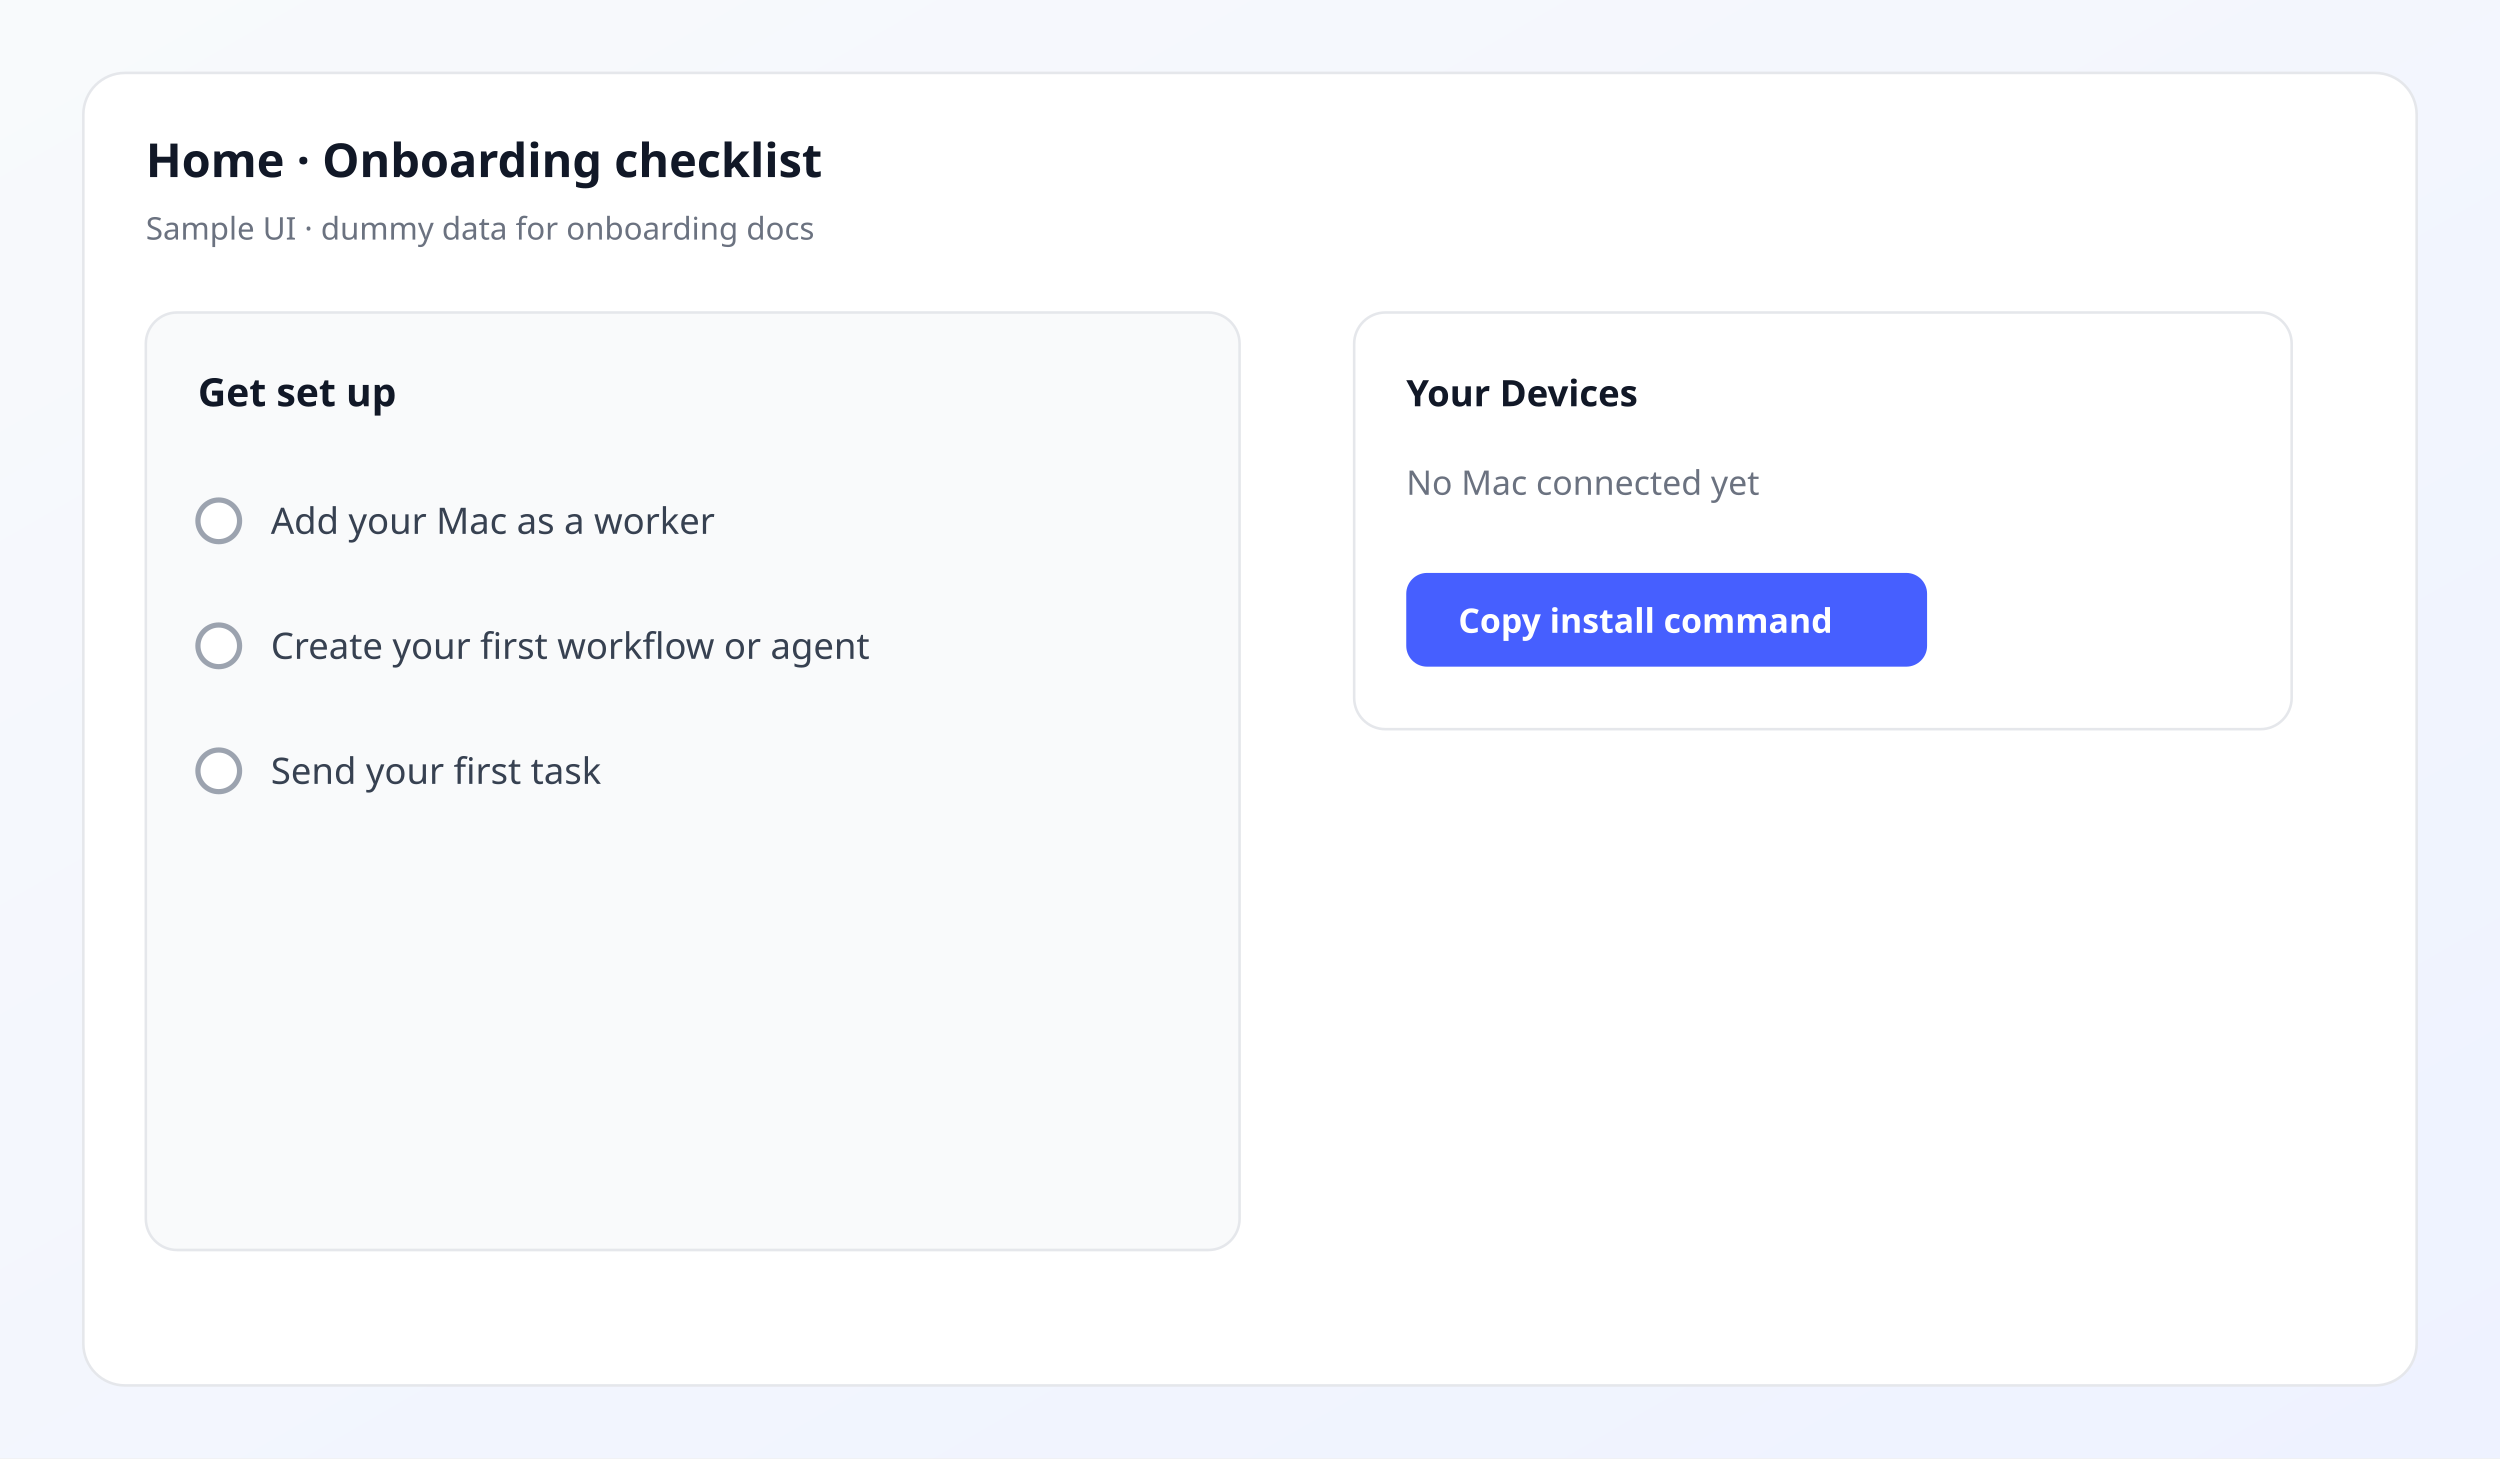
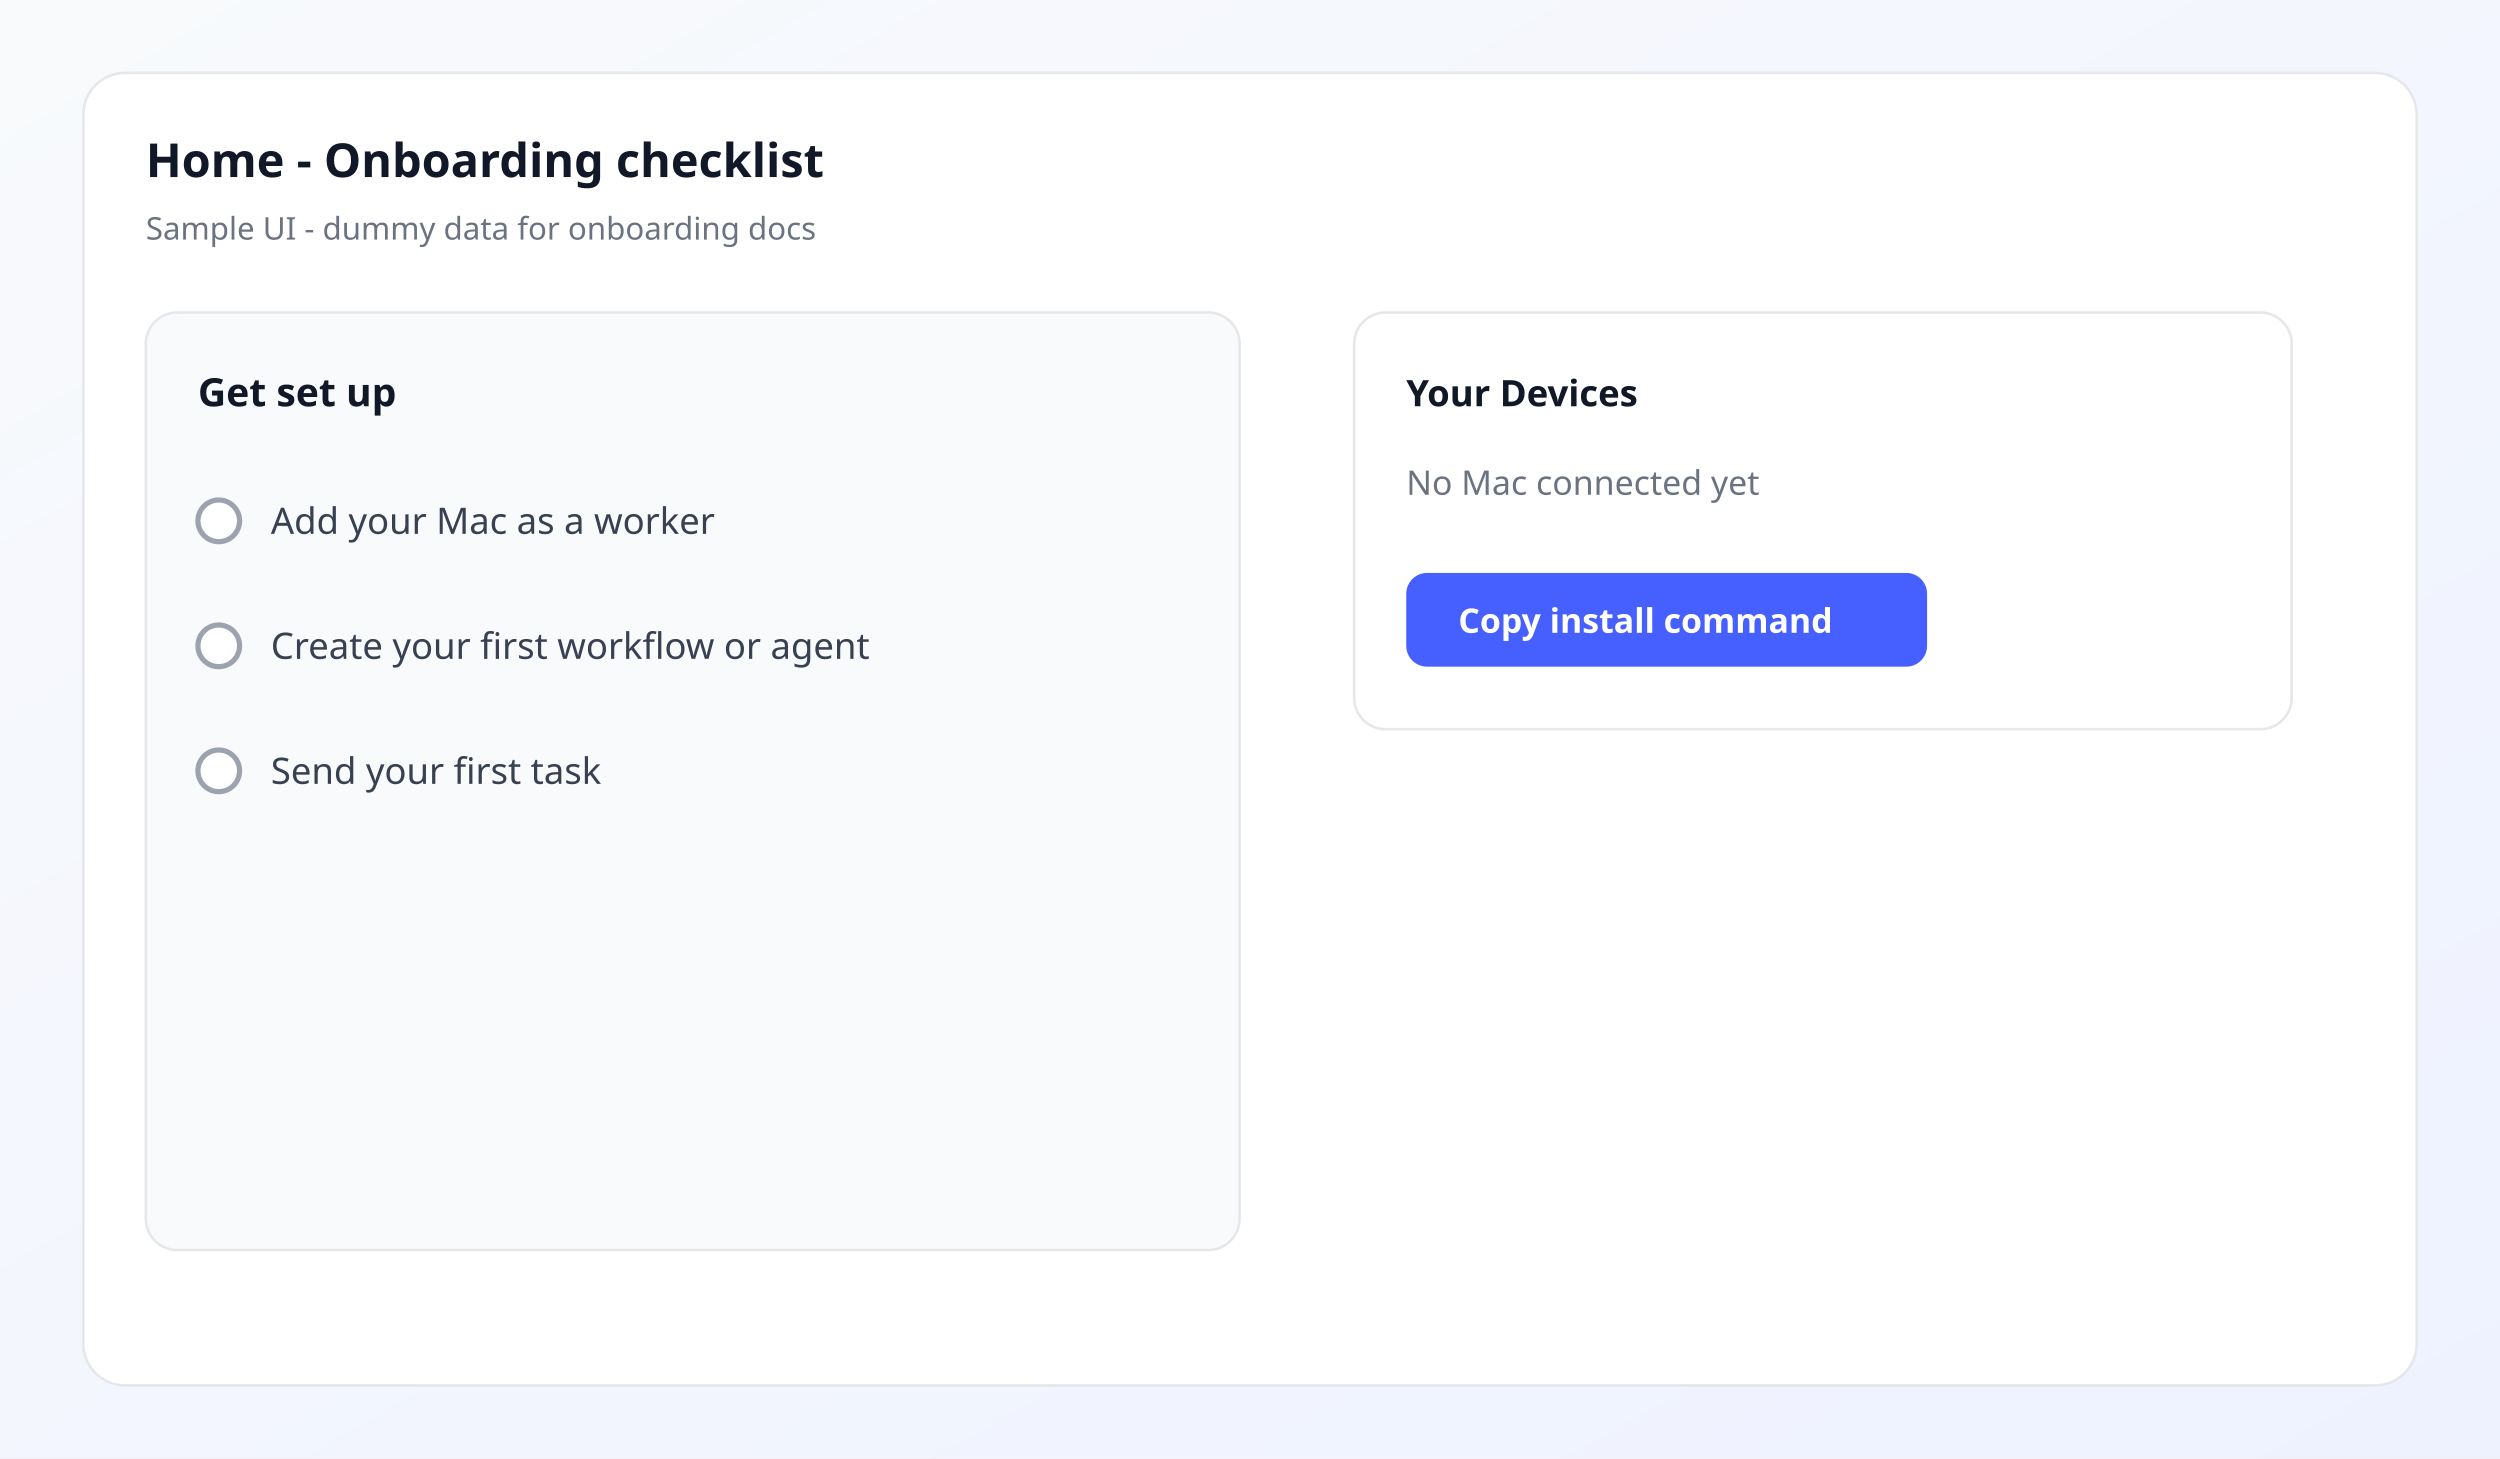
- <svg xmlns="http://www.w3.org/2000/svg" width="960" height="560" viewBox="0 0 960 560" role="img" aria-label="Home · Onboarding checklist">
+ <svg xmlns="http://www.w3.org/2000/svg" width="960" height="560" viewBox="0 0 960 560" role="img" aria-label="Home  -  Onboarding checklist">
  <defs>
    <linearGradient id="bg" x1="0" y1="0" x2="1" y2="1">
      <stop offset="0%" stop-color="#f8fafc" />
      <stop offset="100%" stop-color="#eef2ff" />
    </linearGradient>
  </defs>
  <rect width="960" height="560" fill="url(#bg)" />
  <rect x="32" y="28" width="896" height="504" rx="16" fill="#ffffff" stroke="#e5e7eb" />
-   <text x="56" y="68" font-family="ui-sans-serif, system-ui, sans-serif" font-size="18" font-weight="600" fill="#111827">Home · Onboarding checklist</text>
-   <text x="56" y="92" font-family="ui-sans-serif, system-ui, sans-serif" font-size="12" fill="#6b7280">Sample UI · dummy data for onboarding docs</text>
+   <text x="56" y="68" font-family="ui-sans-serif, system-ui, sans-serif" font-size="18" font-weight="600" fill="#111827">Home  -  Onboarding checklist</text>
+   <text x="56" y="92" font-family="ui-sans-serif, system-ui, sans-serif" font-size="12" fill="#6b7280">Sample UI  -  dummy data for onboarding docs</text>
  <rect x="56" y="120" width="420" height="360" rx="12" fill="#f9fafb" stroke="#e5e7eb" />
  <text x="76" y="156" font-family="ui-sans-serif, system-ui, sans-serif" font-size="15" font-weight="600" fill="#111827">Get set up</text>
  <g font-family="ui-sans-serif, system-ui, sans-serif" font-size="14" fill="#374151">
    <circle cx="84" cy="200" r="8" fill="#fff" stroke="#9ca3af" stroke-width="2" />
    <text x="104" y="205">Add your Mac as a worker</text>
    <circle cx="84" cy="248" r="8" fill="#fff" stroke="#9ca3af" stroke-width="2" />
    <text x="104" y="253">Create your first workflow or agent</text>
    <circle cx="84" cy="296" r="8" fill="#fff" stroke="#9ca3af" stroke-width="2" />
    <text x="104" y="301">Send your first task</text>
  </g>
  <rect x="520" y="120" width="360" height="160" rx="12" fill="#fff" stroke="#e5e7eb" />
  <text x="540" y="156" font-family="ui-sans-serif, system-ui, sans-serif" font-size="14" font-weight="600" fill="#111827">Your Devices</text>
  <text x="540" y="190" font-family="ui-sans-serif, system-ui, sans-serif" font-size="13" fill="#6b7280">No Mac connected yet</text>
  <rect x="540" y="220" width="200" height="36" rx="8" fill="#465fff" />
  <text x="560" y="243" font-family="ui-sans-serif, system-ui, sans-serif" font-size="13" font-weight="600" fill="#fff">Copy install command</text>
</svg>
